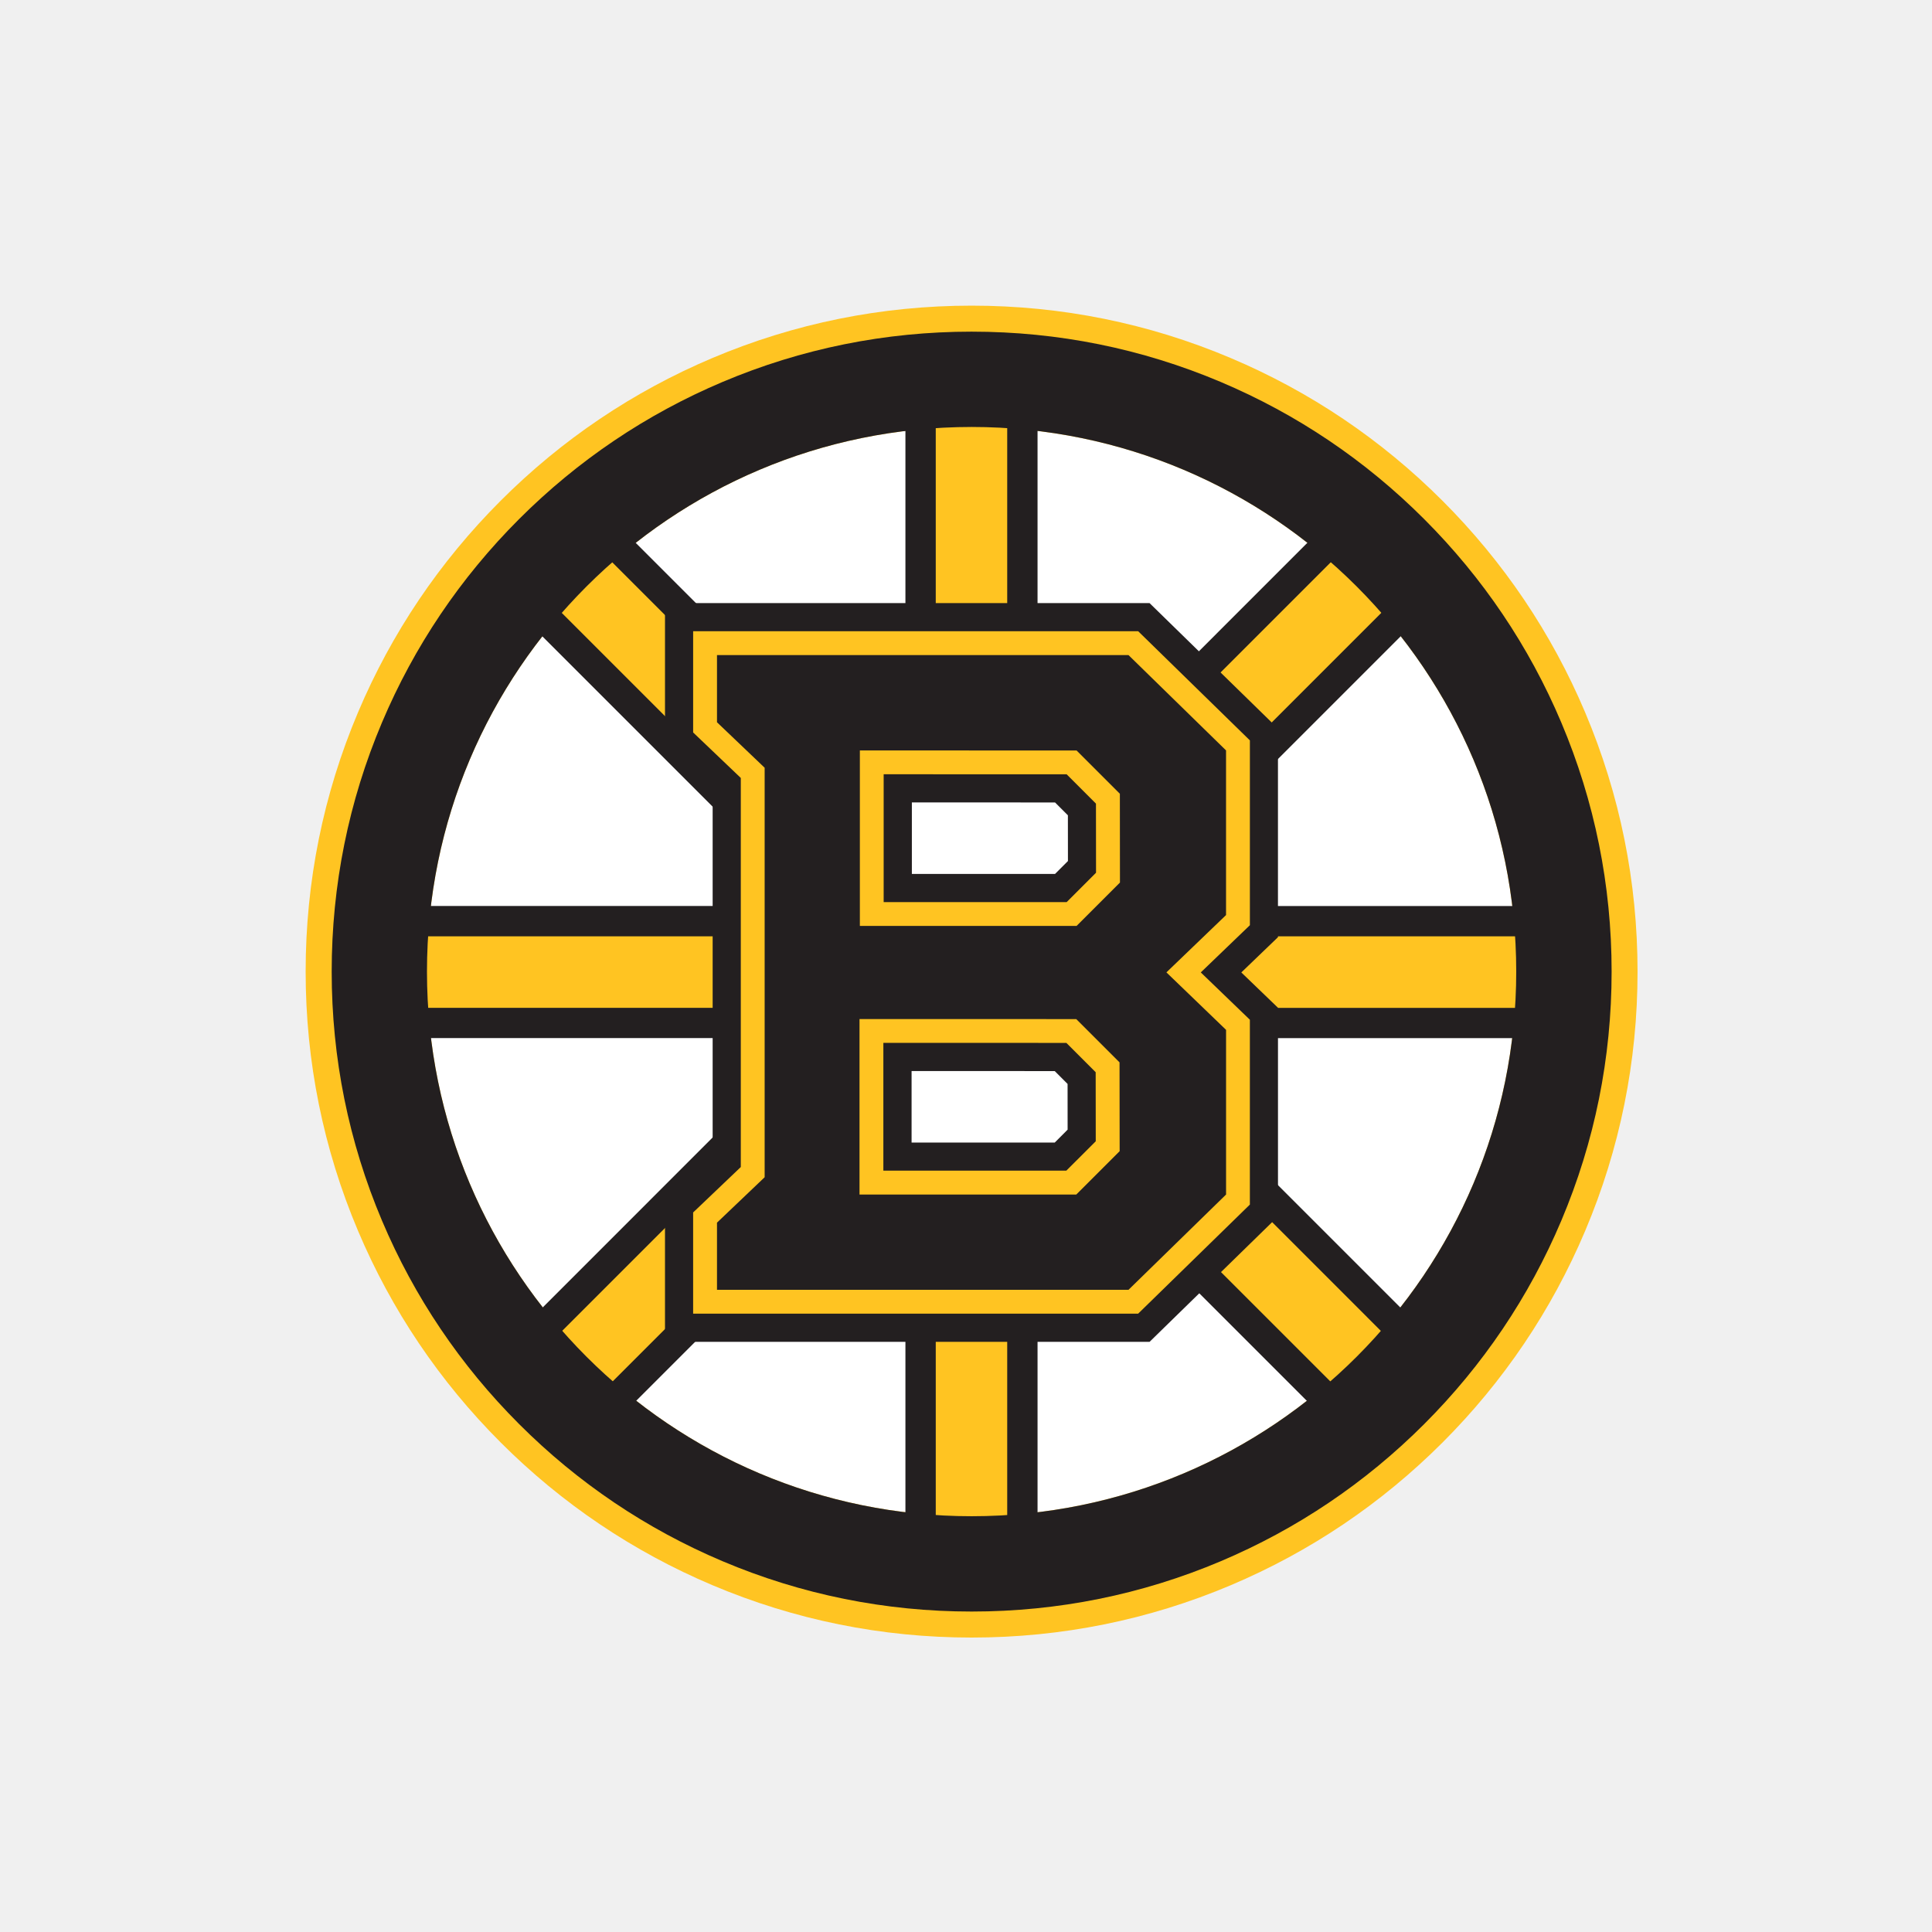
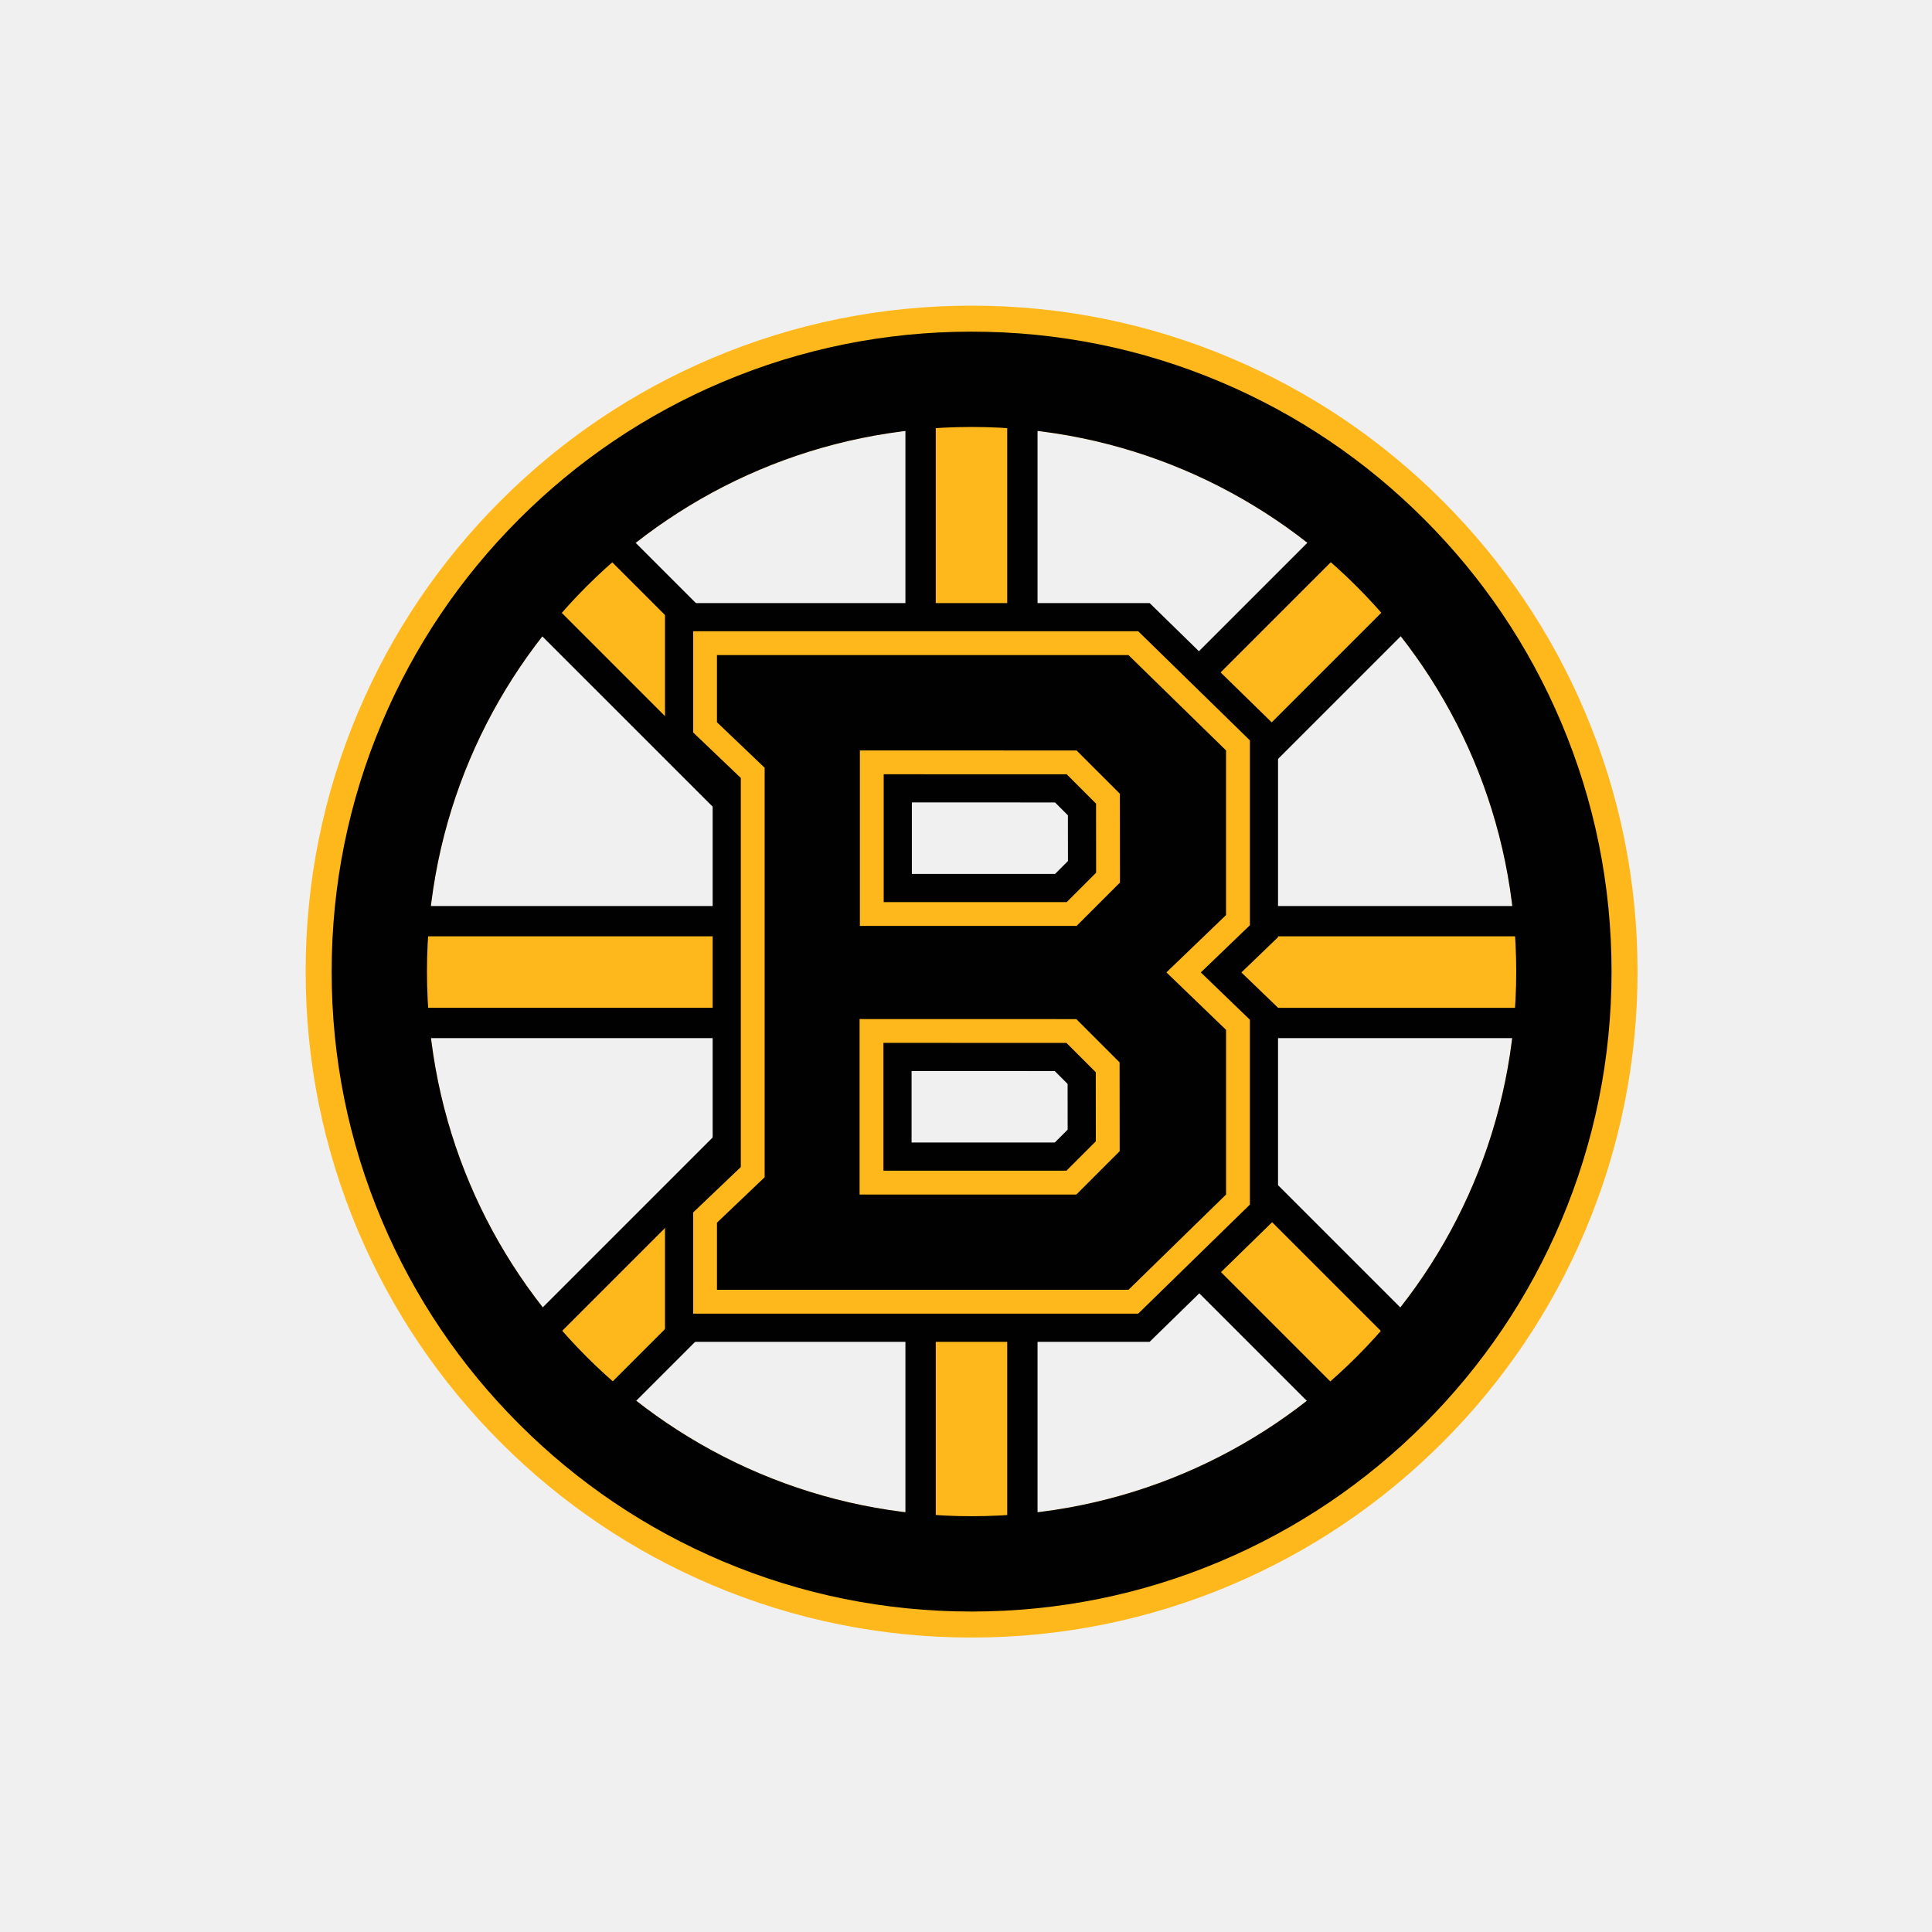
<svg xmlns="http://www.w3.org/2000/svg" width="512" height="512" viewBox="0 0 512 512">
  <g fill="none" fill-rule="evenodd">
-     <path d="M257.484 417.893c-42.846 0-83.13-16.686-113.426-46.984-30.296-30.3-46.982-70.59-46.982-113.43 0-42.85 16.685-83.13 46.982-113.43 30.297-30.3 70.58-46.98 113.426-46.98 42.846 0 83.127 16.68 113.424 46.98 30.296 30.29 46.985 70.58 46.985 113.42s-16.688 83.122-46.985 113.42c-30.297 30.295-70.58 46.983-113.424 46.983z" fill="#FFF" />
-     <path d="M257.483 113.15c79.71 0 144.333 64.62 144.333 144.333 0 79.708-64.624 144.332-144.333 144.332-79.713 0-144.332-64.626-144.332-144.332 0-79.713 64.62-144.332 144.34-144.332zm0-32.15c-23.81 0-46.926 4.67-68.704 13.882-21.02 8.89-39.9 21.61-56.09 37.808-16.2 16.198-28.92 35.07-37.81 56.09C85.67 210.556 81 233.67 81 257.482c0 23.81 4.67 46.927 13.882 68.703 8.89 21.02 21.61 39.89 37.808 56.086 16.198 16.2 35.07 28.92 56.087 37.81 21.78 9.22 44.895 13.89 68.706 13.89 23.81 0 46.927-4.67 68.704-13.88 21.02-8.89 39.89-21.61 56.087-37.8 16.2-16.2 28.92-35.07 37.808-56.085 9.212-21.777 13.884-44.894 13.884-68.704 0-23.81-4.672-46.927-13.884-68.706-8.89-21.02-21.61-39.89-37.808-56.09-16.198-16.198-35.068-28.92-56.087-37.81C304.412 85.67 281.293 81 257.483 81z" fill="#FFC422" />
-     <path d="M270.94 194.864l-26.973-.01v-95.99h26.974v96z" fill="#FFC422" />
-     <path d="M274.96 94.845v104.04l-35.013-.012V94.845h35.012zm-8.038 8.038h-18.937v87.955l18.937.006v-87.96z" fill="#231F20" />
-     <path d="M270.94 416.355h-26.975v-95.772h26.976v95.772z" fill="#FFC422" />
-     <path d="M274.96 316.563v103.81h-35.013v-103.81h35.012zm-8.038 8.038h-18.937v87.74h18.937V324.6z" fill="#231F20" />
-     <path d="M360.166 379.398l-66.04-66.04 5.44-5.44 1.18-1.18-.002-1.666-.024-23.268 78.52 78.518-19.074 19.076zm-205.426 0l-19.074-19.076 82.365-82.364 5.75-5.748v38.145l-69.04 69.043zm261.457-108.3H291.945l-3.866-3.865-1.18-1.178h-1.66l-57.44-.017h-4.02v5.06H98.71V244.12h125.15v5.276h63.12l1.176-1.177 4.098-4.1H416.2v26.98zm-192.34-28.01l-5.827-5.826-82.364-82.364 19.074-19.075 69.117 69.117v38.147zm76.963-9.77l-.025-22.97v-1.662l-1.18-1.176-5.57-5.57 66.12-66.117 19.077 19.075-78.422 78.42z" fill="#FFC422" />
-     <path d="M360.166 130.14l24.758 24.758-85.207 85.205h120.5v35.012h-120.5l85.207 85.207-24.758 24.758-71.723-71.723 8.284-8.282-.026-23.536-11.46-11.47-57.43-.02v41.96l-73.06 73.06L130 360.31l85.2-85.21H94.69v-35h120.5l-85.208-85.204 24.758-24.76 73.135 73.136v42.105h57.436l11.5-11.49-.02-23.537-8.41-8.41 71.8-71.804zm0 11.365l-60.433 60.435 2.728 2.728 2.36 2.35.01 3.326.018 13.283 68.726-68.73-13.39-13.392zm-205.426.002l-13.39 13.39 78.487 78.488v-26.78l-65.097-65.098zM412.178 248.14H293.915l-2.92 2.92-2.353 2.356h-68.805v-5.275H102.725v18.94h117.038v-5.06l8.04.01 57.436.02h3.32l2.35 2.36 2.69 2.69h118.57v-18.94h-.01zm-192.416 33.77l-78.412 78.41 13.39 13.39 65.022-65.02v-26.783zm84.988 9.605l.014 13.552.004 3.336-2.357 2.36-2.6 2.596 60.36 60.35 13.39-13.39-68.8-68.81z" fill="#231F20" />
-     <g fill="#231F20">
-       <path d="M301.858 348.706h-118.74v-27.638l2.135-2.037 10.495-10V206.41l-10.496-10.018-2.134-2.036v-27.648h118.746l2.008 1.963 25.862 25.27 2.075 2.03v49.47l-2.12 2.04-10.65 10.23 10.65 10.27 2.11 2.035v49.47l-2.08 2.03-25.87 25.25-2.013 1.96zm-67.17-39.032h47.696l7.45-7.45-.02-17.83-7.43-7.433-47.695-.01v32.73zm.075-71.185h47.694l7.45-7.46-.018-17.83-7.44-7.44-47.69-.02v32.73z" />
-       <path d="M299.054 173.598l25.863 25.27V242.5l-15.806 15.19 15.81 15.233v43.64l-25.86 25.252H190.01v-17.797l12.632-12.038V203.46l-12.634-12.052v-17.81h109.047zm-71.18 71.78h57.437l11.49-11.49-.02-23.536-11.46-11.464-57.43-.02v46.51zm-.074 71.185h57.436l11.49-11.49-.026-23.537-11.464-11.465-57.436-.01v46.51zm76.87-156.743H176.23v37.485l4.265 4.07 8.364 7.983v96.72l-8.36 7.967-4.27 4.07v37.48h128.43l4.01-3.92 25.86-25.253 4.15-4.054v-55.304l-4.22-4.062-5.497-5.295 5.48-5.27 4.23-4.066v-55.3l-4.146-4.05-25.865-25.27-4.013-3.92zm-63.016 71.78v-18.95l37.948.01 3.4 3.4.013 12.123-3.41 3.412h-37.95v.002zm-.075 71.183v-18.945l37.94.01 3.4 3.403.01 12.12-3.41 3.42h-37.95z" />
-     </g>
-     <path d="M300.34 344.973H186.846v-22.305l.98-.934 11.652-11.107V204.812l-11.655-11.12-.977-.933v-22.33H300.34l.922.9 25.863 25.27.95.93v46.31l-.97.93-13.438 12.91 13.442 12.95.96.93v46.314l-.96.93-25.86 25.254-.92.9zm-69.382-31.566h52.973l9.64-9.637-.02-20.925-9.61-9.615-52.97-.017v40.194zm.074-71.19h52.97l9.64-9.636-.024-20.92-9.618-9.61-52.963-.01v40.19z" fill="#231F20" />
-     <path d="M299.054 173.597l25.862 25.27V242.5l-15.805 15.19 15.81 15.233v43.64l-25.86 25.252H190.01v-17.798l12.63-12.037V203.46l-12.63-12.052v-17.81h109.047zm-71.18 71.78h57.436l11.49-11.49-.024-23.536-11.466-11.46-57.436-.02v46.51zm-.075 71.185h57.43l11.49-11.49-.03-23.536-11.47-11.465-57.44-.01v46.51zm73.82-149.28H183.69v26.828l1.954 1.866 10.676 10.188v103.11l-10.672 10.173-1.96 1.866v26.82H301.62l1.84-1.797 25.864-25.253 1.904-1.858v-48.988l-1.934-1.862L318.22 257.7l11.07-10.644 1.942-1.863V196.21l-1.904-1.86-25.86-25.27-1.84-1.798zm-67.44 71.78v-33.877l48.5.016 7.763 7.77.02 18.31-7.787 7.79h-48.5zm-.08 71.187v-33.88l48.5.01 7.767 7.77.02 18.3-7.79 7.78h-48.5z" fill="#FFC422" />
-     <path d="M257.483 113.15c79.71 0 144.333 64.62 144.333 144.333 0 79.708-64.624 144.332-144.333 144.332-79.713 0-144.332-64.626-144.332-144.332 0-79.713 64.62-144.332 144.34-144.332zm0-25.26c-22.883 0-45.097 4.487-66.022 13.338-20.19 8.544-38.33 20.768-53.9 36.336-15.56 15.566-27.79 33.7-36.33 53.898-8.85 20.924-13.33 43.136-13.33 66.02 0 22.883 4.49 45.096 13.34 66.02 8.54 20.198 20.77 38.332 36.338 53.898 15.566 15.57 33.7 27.794 53.9 36.337 20.925 8.852 43.138 13.338 66.02 13.338 22.885 0 45.098-4.486 66.023-13.338 20.195-8.543 38.33-20.768 53.898-36.335 15.57-15.568 27.795-33.703 36.337-53.9 8.85-20.924 13.337-43.137 13.337-66.02 0-22.884-4.49-45.096-13.34-66.02-8.544-20.198-20.77-38.334-36.34-53.9-15.564-15.568-33.7-27.792-53.9-36.336-20.92-8.85-43.13-13.336-66.02-13.336z" fill="#231F20" />
+     <path fill="#FFB81C" d="M257.483 113.15c79.71 0 144.333 64.62 144.333 144.333 0 79.708-64.624 144.332-144.333 144.332-79.713 0-144.332-64.626-144.332-144.332 0-79.713 64.62-144.332 144.334-144.332zm0-32.15c-23.81 0-46.926 4.67-68.704 13.882-21.02 8.89-39.893 21.61-56.09 37.808-16.198 16.198-28.92 35.07-37.81 56.09C85.67 210.556 81 233.67 81 257.482c0 23.81 4.67 46.927 13.882 68.703 8.89 21.02 21.61 39.89 37.808 56.086 16.198 16.2 35.07 28.92 56.087 37.81 21.78 9.213 44.895 13.885 68.706 13.885 23.81 0 46.927-4.672 68.704-13.884 21.02-8.89 39.89-21.61 56.087-37.807 16.2-16.198 28.92-35.068 37.808-56.087 9.212-21.777 13.884-44.894 13.884-68.704 0-23.81-4.672-46.927-13.884-68.706-8.89-21.02-21.61-39.89-37.808-56.087-16.198-16.198-35.068-28.92-56.087-37.81C304.412 85.67 281.293 81 257.483 81z" />
+     <path fill="#FFB81C" d="M270.94 194.863l-26.974-.01v-95.99h26.974z" />
+     <path fill="#010101" d="M274.96 94.845v104.038l-35.014-.01V94.843h35.013zm-8.038 8.038h-18.937v87.954l18.937.007v-87.96z" />
+     <path fill="#FFB81C" d="M270.94 416.355h-26.975v-95.772h26.975z" />
+     <path fill="#010101" d="M274.96 316.563v103.81h-35.014v-103.81h35.013zm-8.038 8.038h-18.937v87.736h18.937V324.6z" />
+     <path fill="#FFB81C" d="M360.165 379.397l-66.04-66.04 5.44-5.44 1.18-1.18-.002-1.666-.023-23.266 78.52 78.518-19.075 19.077zm-205.425 0l-19.075-19.076 82.366-82.362 5.75-5.748v38.144l-69.04 69.043zm261.456-108.3h-124.25l-3.867-3.865-1.18-1.178h-1.662l-57.44-.017h-4.018v5.06H98.708V244.12h125.148v5.275h63.12l1.178-1.177 4.098-4.098H416.2v26.977zm-192.34-28.01l-5.827-5.826-82.366-82.362 19.075-19.075 69.115 69.117v38.146zm76.963-9.77l-.026-22.97-.002-1.662-1.177-1.176-5.57-5.57 66.12-66.12 19.075 19.076-78.42 78.42z" />
+     <path fill="#010101" d="M360.165 130.14l24.76 24.757-85.208 85.205h120.5v35.012h-120.5l85.207 85.207-24.76 24.76-71.72-71.723 8.283-8.282-.027-23.536-11.464-11.466-57.436-.017v41.962l-73.06 73.06-24.76-24.758 85.208-85.206h-120.5v-35.012H215.19L129.98 154.9l24.76-24.76 73.134 73.134v42.105h57.437l11.49-11.49-.023-23.537-8.413-8.41 71.802-71.803zm0 11.365l-60.433 60.434 2.728 2.726 2.35 2.35.004 3.326.014 13.283 68.727-68.73-13.39-13.39zm-205.425 0l-13.39 13.392 78.486 78.487v-26.78l-65.096-65.098zM412.178 248.14H293.915l-2.92 2.92-2.353 2.355h-68.806v-5.275h-117.11v18.938h117.037v-5.064l8.04.003 57.436.02h3.326l2.354 2.353 2.69 2.69h118.57v-18.94h-.002zm-192.416 33.768L141.35 360.32l13.39 13.392 65.022-65.022v-26.782zm84.987 9.606l.012 13.552.005 3.336-2.358 2.36-2.6 2.596 60.354 60.357 13.39-13.39-68.806-68.81z" />
+     <path fill="#010101" d="M299.054 173.598l25.863 25.27V242.5l-15.806 15.19 15.808 15.233v43.64l-25.863 25.253H190.007v-17.798l12.632-12.038V203.46l-12.634-12.052v-17.81h109.047zm-71.18 71.78h57.437l11.49-11.49-.023-23.536-11.465-11.464-57.436-.02v46.51zm-.074 71.185h57.436l11.49-11.49-.026-23.536-11.464-11.466-57.436-.015v46.51zm76.87-156.743H176.23v37.485l4.265 4.07 8.364 7.983v96.72l-8.36 7.967-4.27 4.07v37.482h128.436l4.013-3.92 25.863-25.254 4.152-4.054v-55.304l-4.217-4.063-5.495-5.295 5.48-5.27 4.23-4.065v-55.305l-4.148-4.055-25.864-25.27-4.012-3.923zm-63.016 71.78v-18.95l37.948.01 3.4 3.402.014 12.12-3.41 3.413h-37.952v.002zm-.075 71.184v-18.946l37.945.01 3.4 3.404.015 12.12-3.41 3.41h-37.95v.002z" />
+     <path fill="#010101" d="M300.34 344.974H186.848V322.67l.977-.933 11.652-11.108V204.812l-11.655-11.12-.976-.934v-22.32H300.34l.923.897 25.862 25.272.952.927v46.31l-.972.93-13.438 12.917 13.442 12.953.966.93v46.317l-.954.928-25.862 25.253-.92.9zm-69.382-31.566h52.973l9.64-9.637-.026-20.923-9.613-9.615-52.972-.016v40.194zm.075-71.19h52.97l9.638-9.636-.02-20.922-9.618-9.617-52.967-.015v40.19z" />
+     <path fill="#FFB81C" d="M299.054 173.598l25.863 25.27V242.5l-15.806 15.19 15.808 15.233v43.64l-25.863 25.253H190.007v-17.798l12.632-12.038V203.46l-12.634-12.052v-17.81h109.047zm-71.18 71.78h57.437l11.49-11.49-.023-23.536-11.465-11.464-57.436-.02v46.51zm-.074 71.185h57.436l11.49-11.49-.026-23.536-11.464-11.466-57.436-.015v46.51zm73.828-149.28H183.692v26.828l1.955 1.868 10.675 10.187v103.112L185.65 319.45l-1.958 1.865v26.817h117.935l1.84-1.796 25.863-25.252 1.905-1.86V270.24l-1.934-1.862-11.075-10.675 11.07-10.644 1.94-1.864V196.21l-1.902-1.858-25.863-25.27-1.842-1.8zm-67.437 71.78v-33.877l48.506.016 7.768 7.77.02 18.303-7.788 7.788H234.19zm-.074 71.186v-33.877l48.504.015 7.768 7.768.02 18.305-7.79 7.79h-48.503z" />
+     <path fill="#010101" d="M257.483 113.15c79.71 0 144.333 64.62 144.333 144.333 0 79.708-64.624 144.332-144.333 144.332-79.713 0-144.332-64.626-144.332-144.332 0-79.713 64.62-144.332 144.334-144.332zm0-25.26c-22.883 0-45.097 4.487-66.022 13.338-20.197 8.544-38.33 20.768-53.9 36.336-15.566 15.566-27.79 33.7-36.334 53.9-8.848 20.922-13.336 43.135-13.336 66.02 0 22.882 4.487 45.094 13.337 66.02 8.543 20.195 20.768 38.33 36.335 53.896 15.567 15.57 33.702 27.794 53.9 36.337 20.926 8.852 43.138 13.338 66.02 13.338 22.885 0 45.098-4.486 66.023-13.338 20.195-8.543 38.33-20.767 53.898-36.335 15.568-15.568 27.794-33.703 36.336-53.9 8.85-20.924 13.336-43.136 13.336-66.02 0-22.883-4.487-45.096-13.338-66.02-8.543-20.198-20.77-38.333-36.337-53.9-15.566-15.567-33.702-27.792-53.9-36.335-20.922-8.85-43.133-13.337-66.02-13.337z" />
  </g>
</svg>
